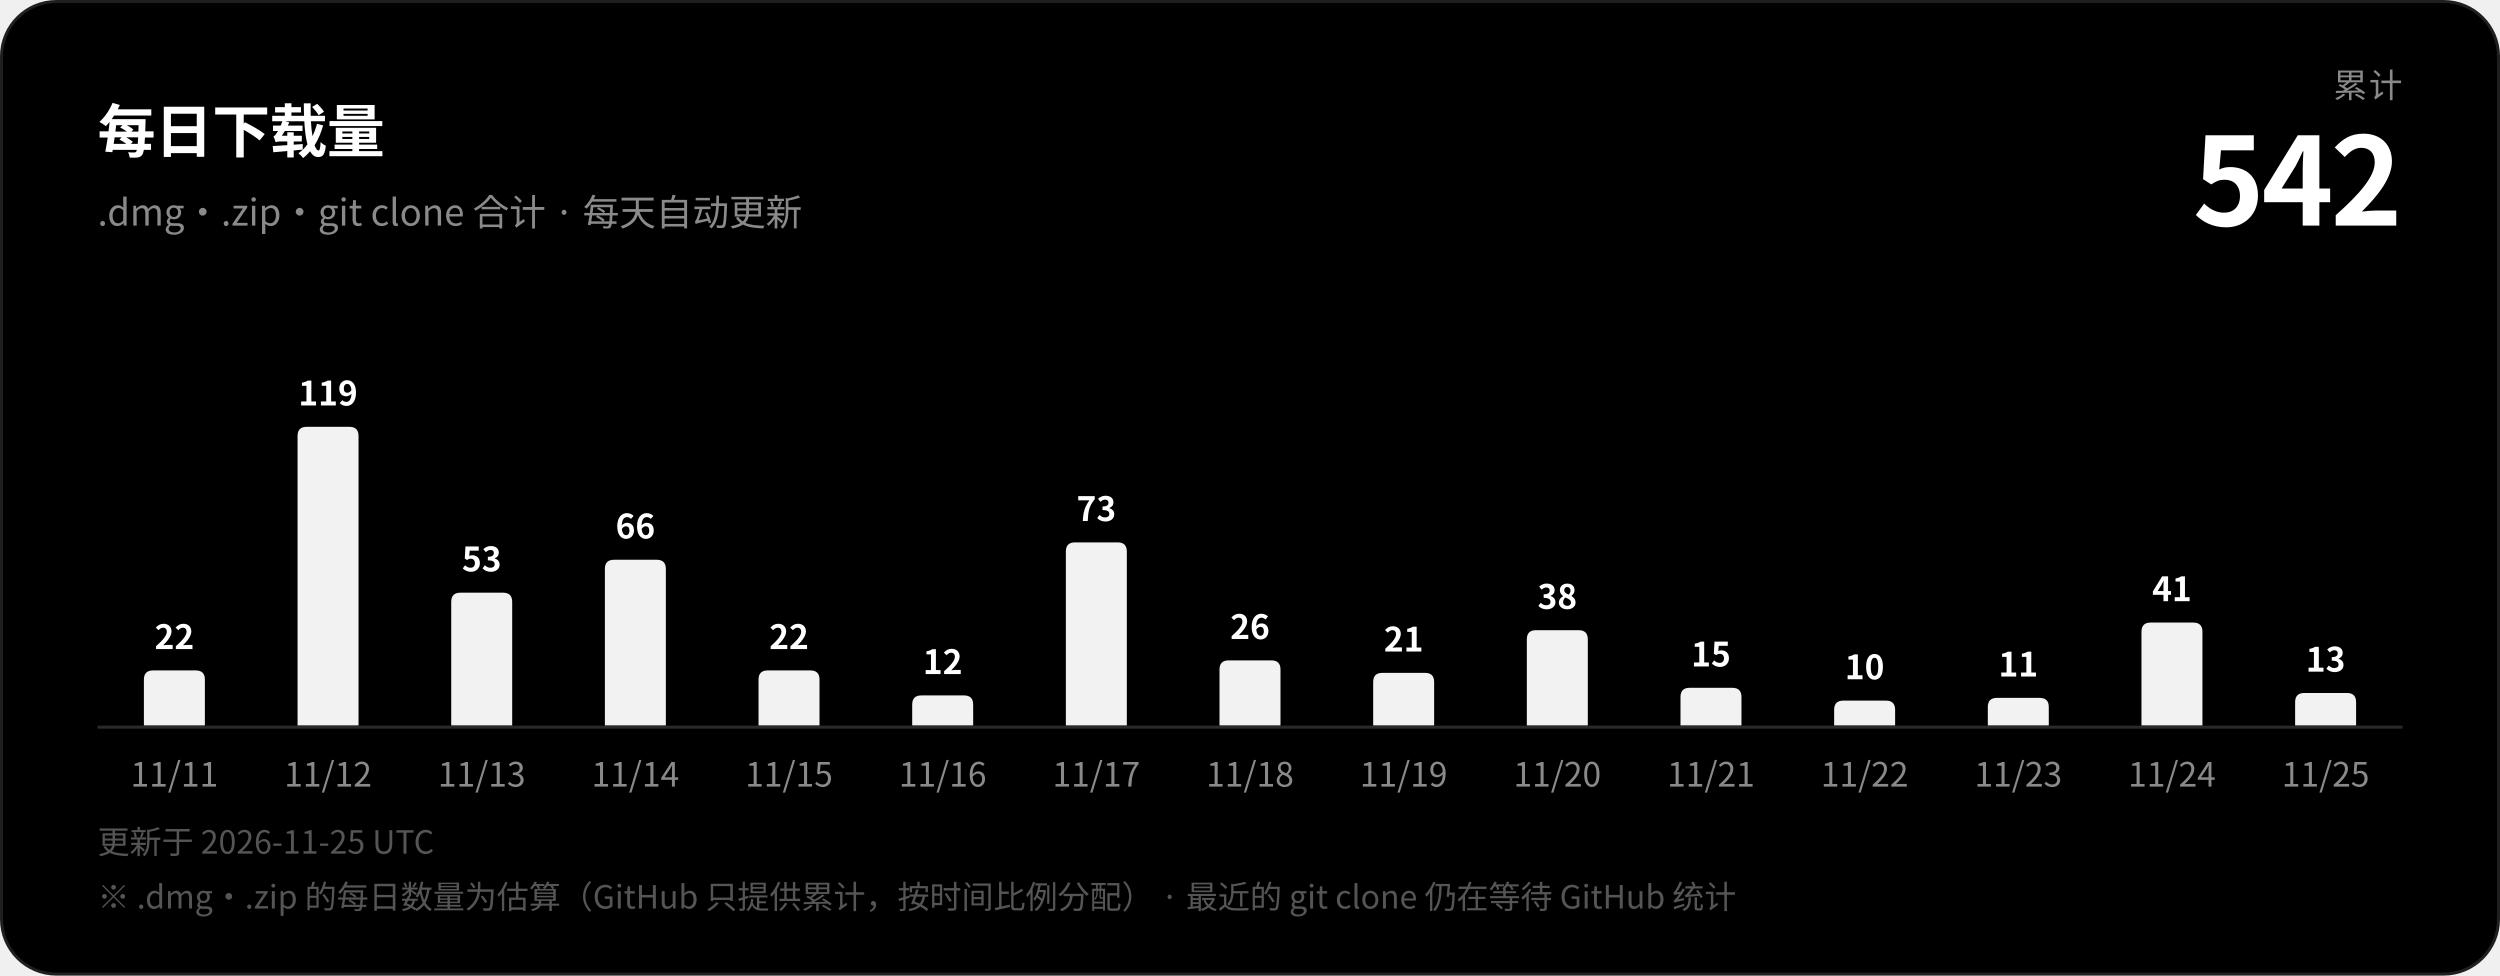
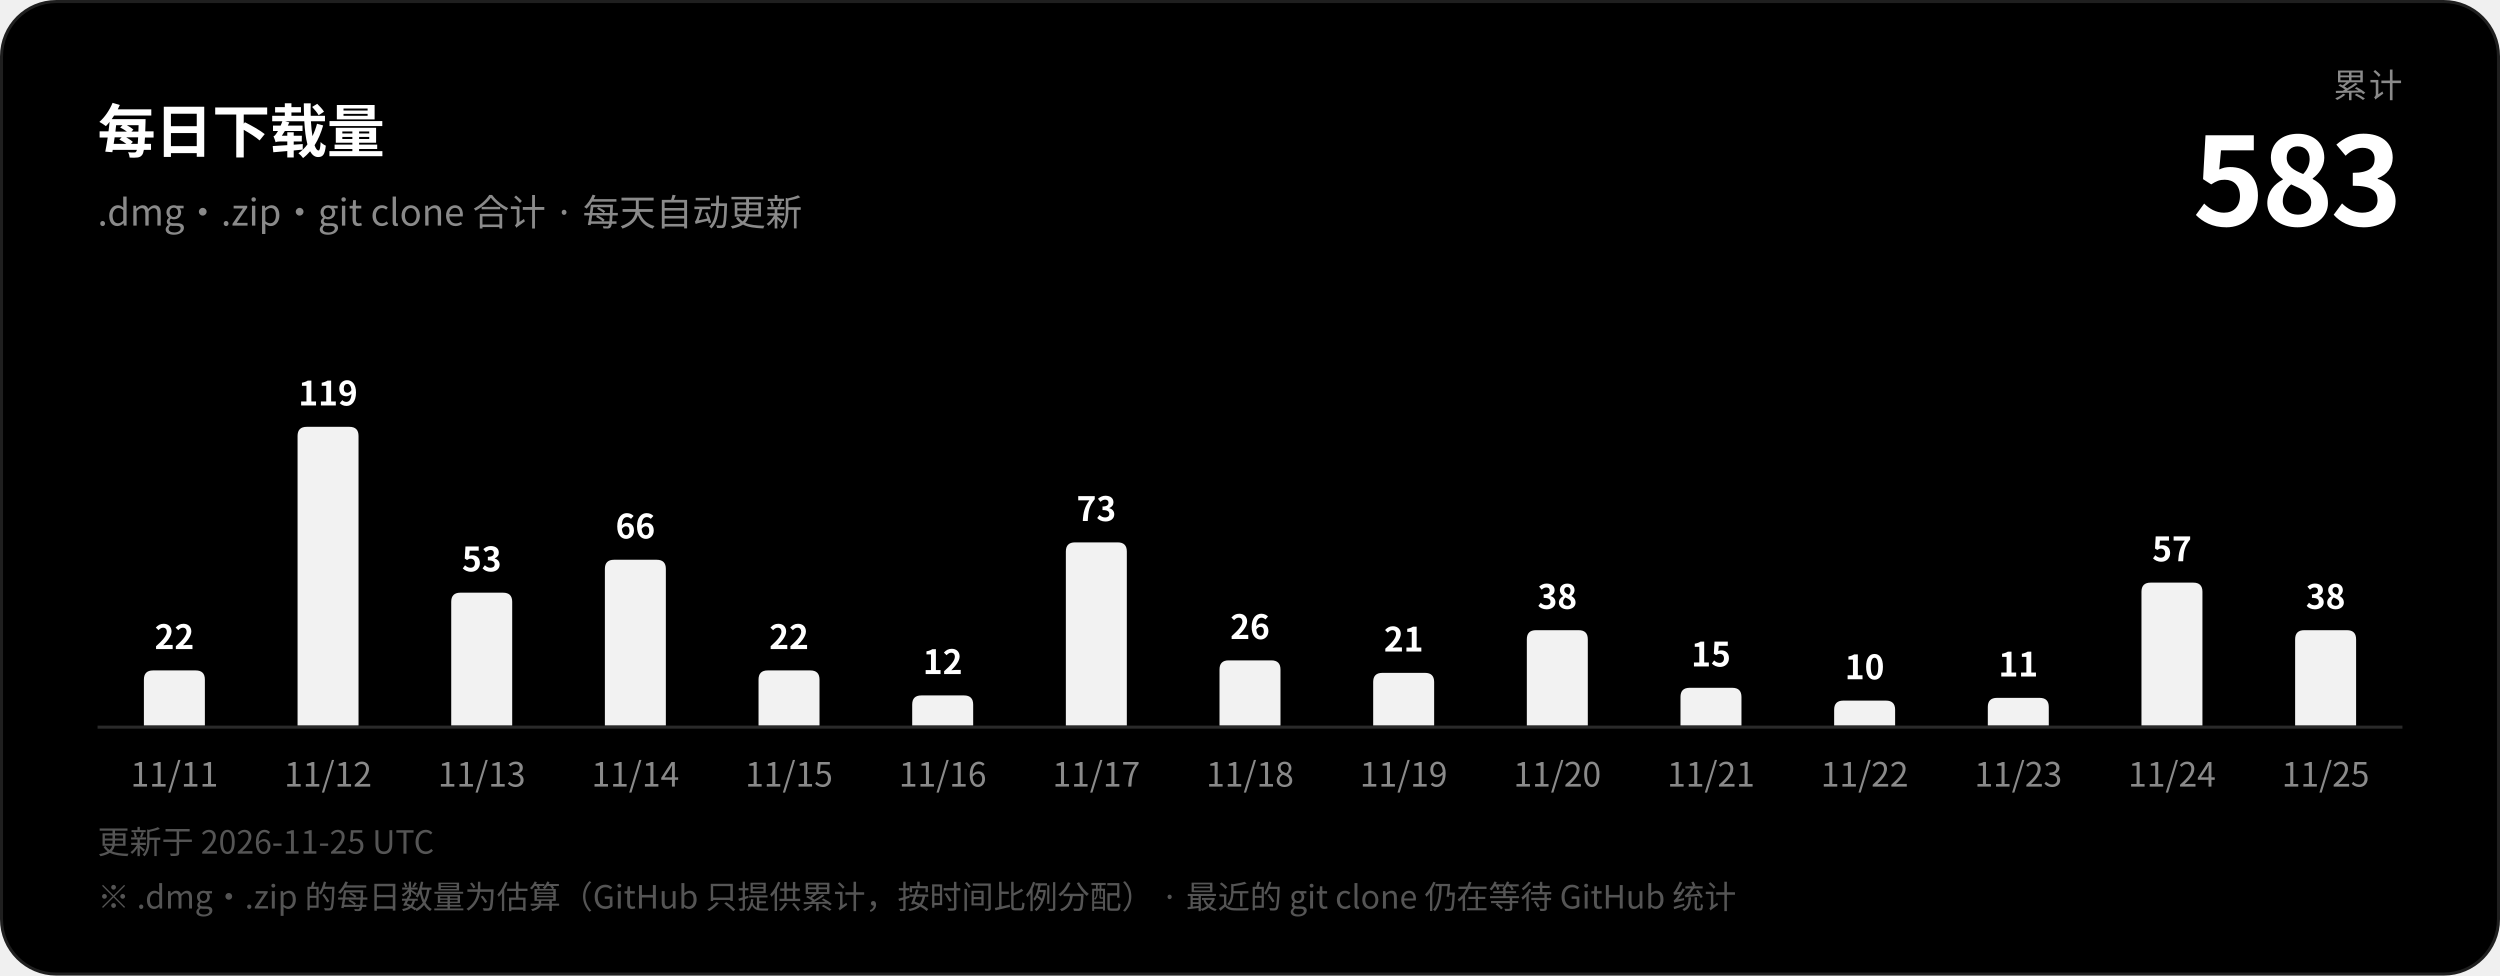
<svg xmlns="http://www.w3.org/2000/svg" width="820" height="320" viewBox="0 0 820 320" role="img" aria-label="每日下载量">
  <rect x="0.5" y="0.5" width="819" height="319" rx="18" fill="#000000" stroke="#1f1f1f" />
  <g font-family="-apple-system, BlinkMacSystemFont, 'SF Pro Display', 'Segoe UI', 'Hiragino Sans', 'Hiragino Kaku Gothic ProN', 'Noto Sans CJK JP', 'Noto Sans JP', 'PingFang SC', 'Microsoft YaHei', sans-serif" style="font-variant-numeric: tabular-nums">
    <text x="32" y="50" font-size="19" font-weight="600" fill="#ffffff" letter-spacing="-0.2">每日下载量</text>
    <text x="32" y="74" font-size="12" fill="#8a8a8a">.dmg・.zip・git clone 合计 · 每天自动更新</text>
    <text x="788" y="32" font-size="11" fill="#8a8a8a" text-anchor="end" letter-spacing="0.6">累计</text>
-     <text x="788" y="74" font-size="40" font-weight="700" fill="#ffffff" text-anchor="end" letter-spacing="-1">542</text>
+     <text x="788" y="74" font-size="40" font-weight="700" fill="#ffffff" text-anchor="end" letter-spacing="-1">583</text>
    <path d="M47.2,238.0V222.9Q47.2,219.9 50.2,219.9H64.2Q67.2,219.9 67.2,222.9V238.0Z" fill="#f2f2f2" />
    <text x="57.2" y="212.9" font-size="11" font-weight="600" fill="#ffffff" text-anchor="middle">22</text>
    <text x="57.2" y="258" font-size="11" fill="#8a8a8a" text-anchor="middle">11/11</text>
    <path d="M97.6,238.0V143.0Q97.6,140.0 100.6,140.0H114.6Q117.6,140.0 117.6,143.0V238.0Z" fill="#f2f2f2" />
    <text x="107.6" y="133.0" font-size="11" font-weight="600" fill="#ffffff" text-anchor="middle">119</text>
    <text x="107.6" y="258" font-size="11" fill="#8a8a8a" text-anchor="middle">11/12</text>
    <path d="M148.0,238.0V197.4Q148.0,194.4 151.0,194.4H165.0Q168.0,194.4 168.0,197.4V238.0Z" fill="#f2f2f2" />
    <text x="158.0" y="187.4" font-size="11" font-weight="600" fill="#ffffff" text-anchor="middle">53</text>
    <text x="158.0" y="258" font-size="11" fill="#8a8a8a" text-anchor="middle">11/13</text>
    <path d="M198.4,238.0V186.6Q198.4,183.6 201.4,183.6H215.4Q218.4,183.6 218.4,186.6V238.0Z" fill="#f2f2f2" />
    <text x="208.4" y="176.6" font-size="11" font-weight="600" fill="#ffffff" text-anchor="middle">66</text>
    <text x="208.4" y="258" font-size="11" fill="#8a8a8a" text-anchor="middle">11/14</text>
    <path d="M248.8,238.0V222.9Q248.8,219.9 251.8,219.9H265.8Q268.8,219.9 268.8,222.9V238.0Z" fill="#f2f2f2" />
    <text x="258.8" y="212.9" font-size="11" font-weight="600" fill="#ffffff" text-anchor="middle">22</text>
    <text x="258.8" y="258" font-size="11" fill="#8a8a8a" text-anchor="middle">11/15</text>
    <path d="M299.2,238.0V231.1Q299.2,228.1 302.2,228.1H316.2Q319.2,228.1 319.2,231.1V238.0Z" fill="#f2f2f2" />
    <text x="309.2" y="221.1" font-size="11" font-weight="600" fill="#ffffff" text-anchor="middle">12</text>
    <text x="309.2" y="258" font-size="11" fill="#8a8a8a" text-anchor="middle">11/16</text>
    <path d="M349.6,238.0V180.9Q349.6,177.9 352.6,177.9H366.6Q369.6,177.9 369.6,180.9V238.0Z" fill="#f2f2f2" />
    <text x="359.6" y="170.9" font-size="11" font-weight="600" fill="#ffffff" text-anchor="middle">73</text>
    <text x="359.6" y="258" font-size="11" fill="#8a8a8a" text-anchor="middle">11/17</text>
    <path d="M400.0,238.0V219.6Q400.0,216.6 403.0,216.6H417.0Q420.0,216.6 420.0,219.6V238.0Z" fill="#f2f2f2" />
    <text x="410.0" y="209.6" font-size="11" font-weight="600" fill="#ffffff" text-anchor="middle">26</text>
    <text x="410.0" y="258" font-size="11" fill="#8a8a8a" text-anchor="middle">11/18</text>
    <path d="M450.4,238.0V223.7Q450.4,220.7 453.4,220.7H467.4Q470.4,220.7 470.4,223.7V238.0Z" fill="#f2f2f2" />
    <text x="460.4" y="213.7" font-size="11" font-weight="600" fill="#ffffff" text-anchor="middle">21</text>
    <text x="460.4" y="258" font-size="11" fill="#8a8a8a" text-anchor="middle">11/19</text>
    <path d="M500.8,238.0V209.7Q500.8,206.7 503.8,206.7H517.8Q520.8,206.7 520.8,209.7V238.0Z" fill="#f2f2f2" />
    <text x="510.8" y="199.7" font-size="11" font-weight="600" fill="#ffffff" text-anchor="middle">38</text>
    <text x="510.8" y="258" font-size="11" fill="#8a8a8a" text-anchor="middle">11/20</text>
    <path d="M551.2,238.0V228.6Q551.2,225.6 554.2,225.6H568.2Q571.2,225.6 571.2,228.6V238.0Z" fill="#f2f2f2" />
    <text x="561.2" y="218.6" font-size="11" font-weight="600" fill="#ffffff" text-anchor="middle">15</text>
    <text x="561.2" y="258" font-size="11" fill="#8a8a8a" text-anchor="middle">11/21</text>
    <path d="M601.6,238.0V232.8Q601.6,229.8 604.6,229.8H618.6Q621.6,229.8 621.6,232.8V238.0Z" fill="#f2f2f2" />
    <text x="611.6" y="222.8" font-size="11" font-weight="600" fill="#ffffff" text-anchor="middle">10</text>
    <text x="611.6" y="258" font-size="11" fill="#8a8a8a" text-anchor="middle">11/22</text>
    <path d="M652.0,238.0V231.9Q652.0,228.9 655.0,228.9H669.0Q672.0,228.9 672.0,231.9V238.0Z" fill="#f2f2f2" />
    <text x="662.0" y="221.9" font-size="11" font-weight="600" fill="#ffffff" text-anchor="middle">11</text>
    <text x="662.0" y="258" font-size="11" fill="#8a8a8a" text-anchor="middle">11/23</text>
-     <path d="M702.4,238.0V207.2Q702.4,204.2 705.4,204.2H719.4Q722.4,204.2 722.4,207.2V238.0Z" fill="#f2f2f2" />
-     <text x="712.4" y="197.2" font-size="11" font-weight="600" fill="#ffffff" text-anchor="middle">41</text>
+     <path d="M702.4,238.0V194.1Q702.4,191.1 705.4,191.1H719.4Q722.4,191.1 722.4,194.1V238.0Z" fill="#f2f2f2" />
+     <text x="712.4" y="184.1" font-size="11" font-weight="600" fill="#ffffff" text-anchor="middle">57</text>
    <text x="712.4" y="258" font-size="11" fill="#8a8a8a" text-anchor="middle">11/24</text>
-     <path d="M752.8,238.0V230.3Q752.8,227.3 755.8,227.3H769.8Q772.8,227.3 772.8,230.3V238.0Z" fill="#f2f2f2" />
-     <text x="762.8" y="220.3" font-size="11" font-weight="600" fill="#ffffff" text-anchor="middle">13</text>
+     <path d="M752.8,238.0V209.7Q752.8,206.7 755.8,206.7H769.8Q772.8,206.7 772.8,209.7V238.0Z" fill="#f2f2f2" />
+     <text x="762.8" y="199.7" font-size="11" font-weight="600" fill="#ffffff" text-anchor="middle">38</text>
    <text x="762.8" y="258" font-size="11" fill="#8a8a8a" text-anchor="middle">11/25</text>
    <line x1="32" y1="238.5" x2="788" y2="238.5" stroke="#2a2a2a" stroke-width="1" />
    <text x="32" y="280" font-size="10.5" fill="#555555">更新于 2026-11-25 UTC</text>
    <text x="32" y="298" font-size="10.5" fill="#555555">※ .dmg・.zip 的每日数量为估算（GitHub 只提供累计，按时间比例分配） · 最近的 git clone 仍在等待 GitHub 统计</text>
  </g>
</svg>
